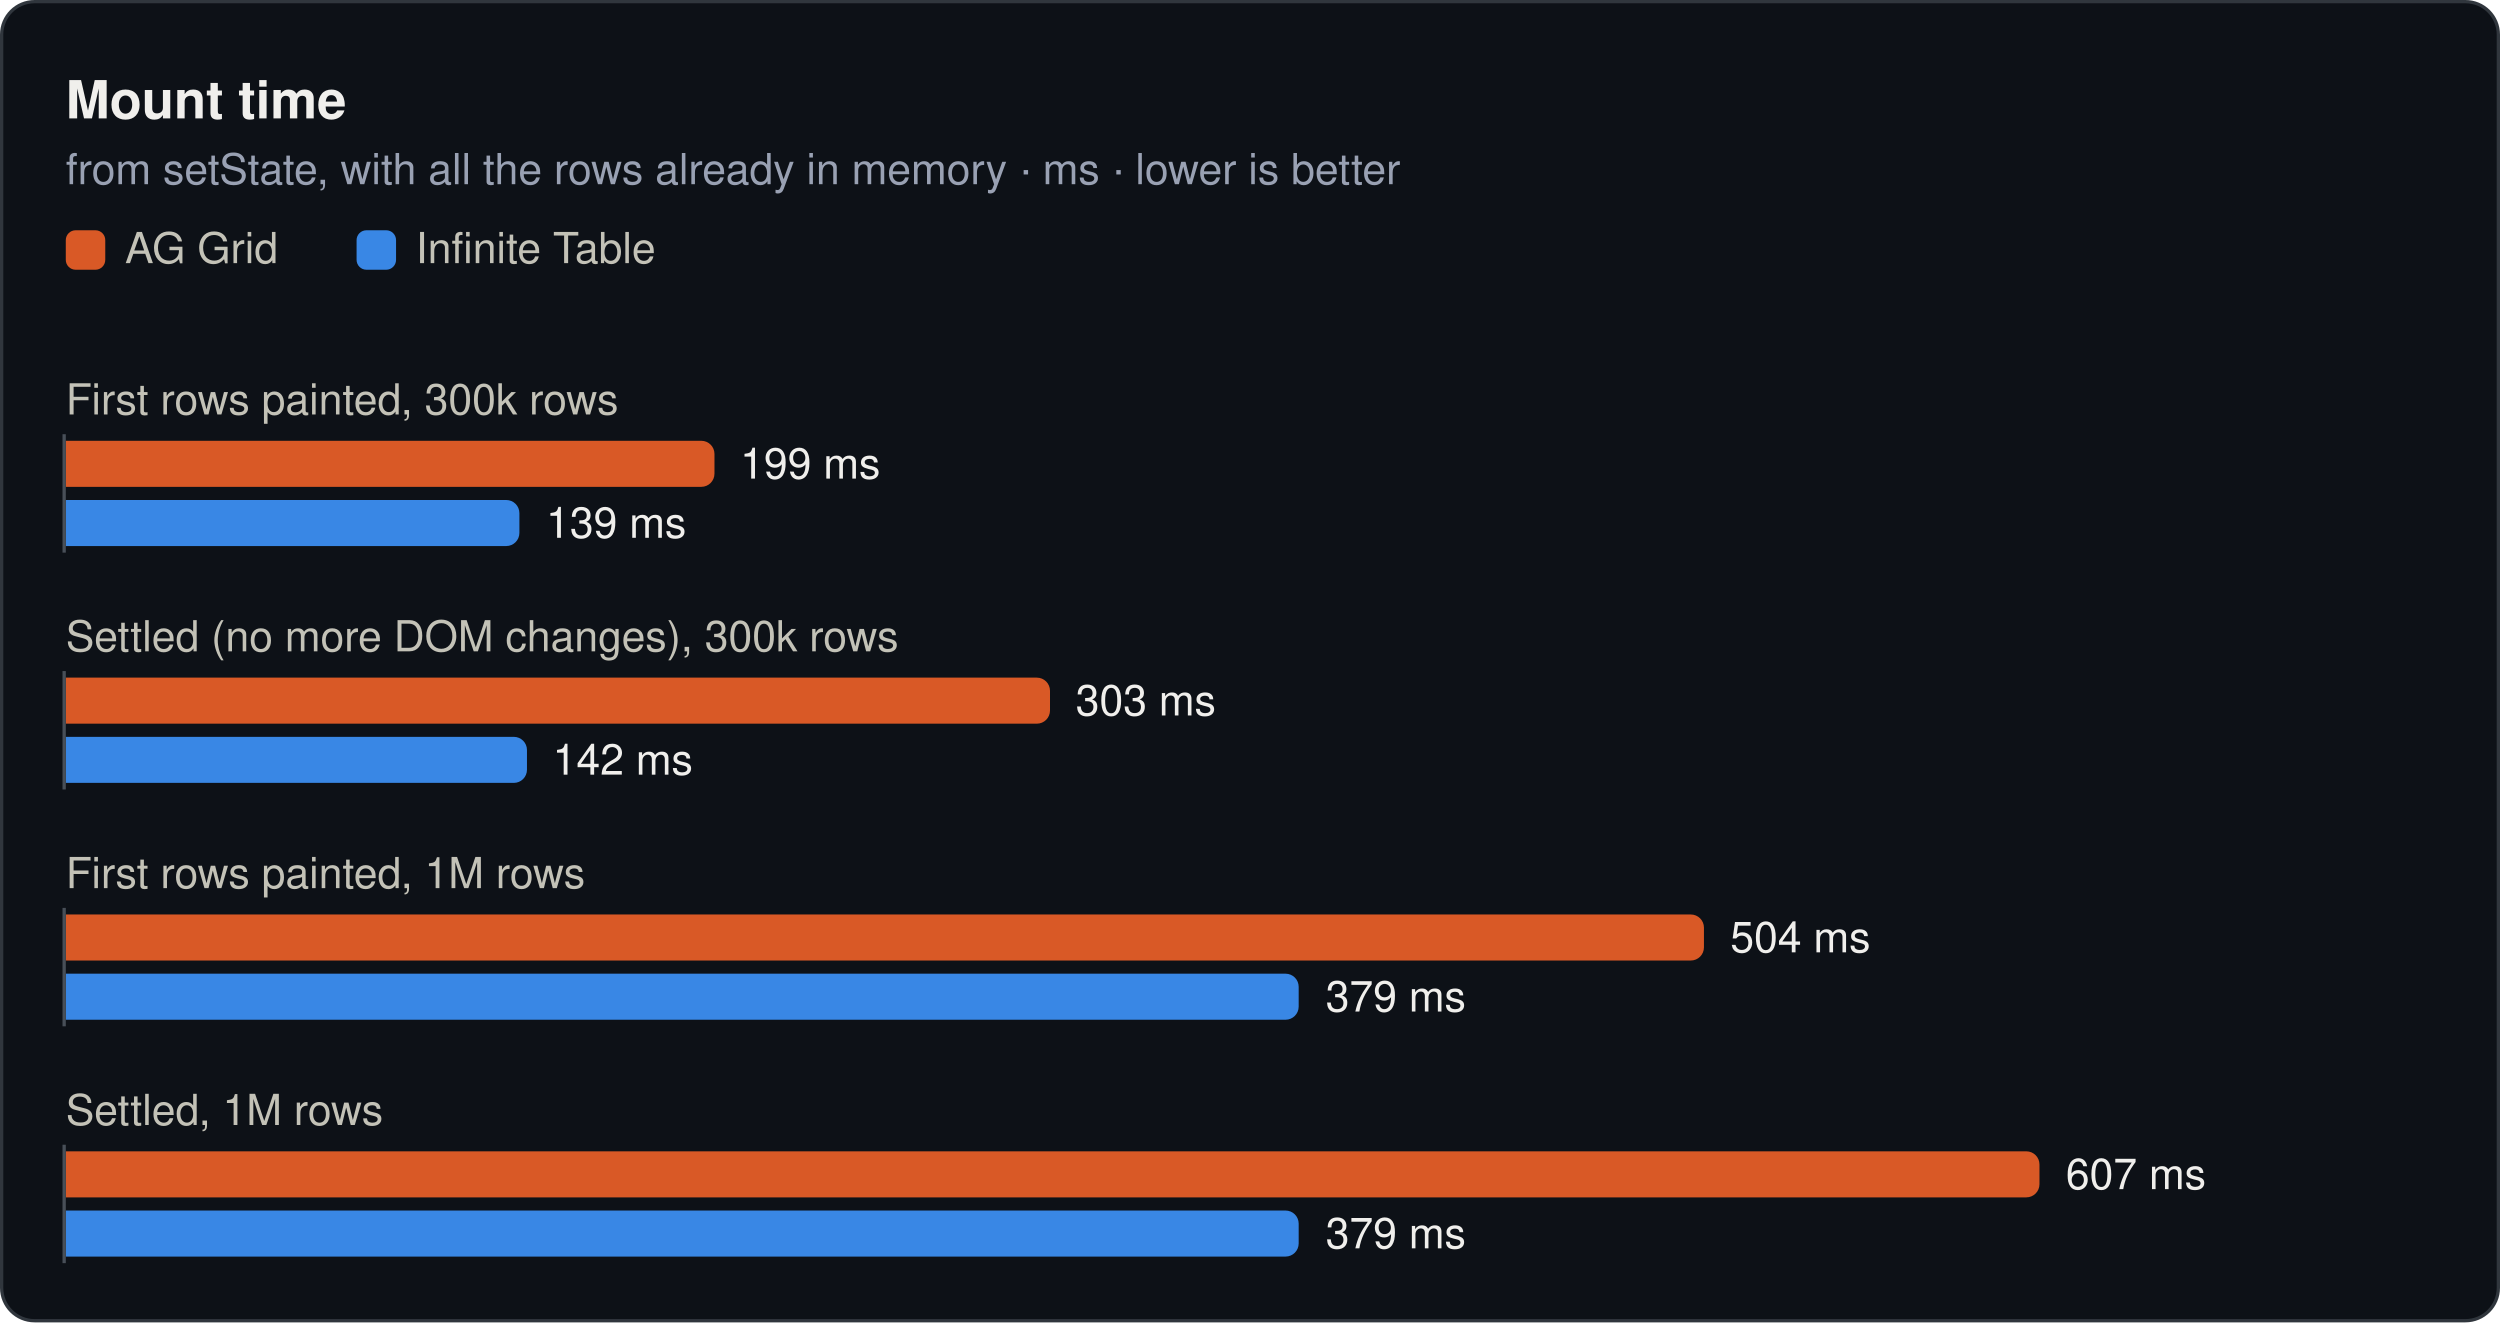
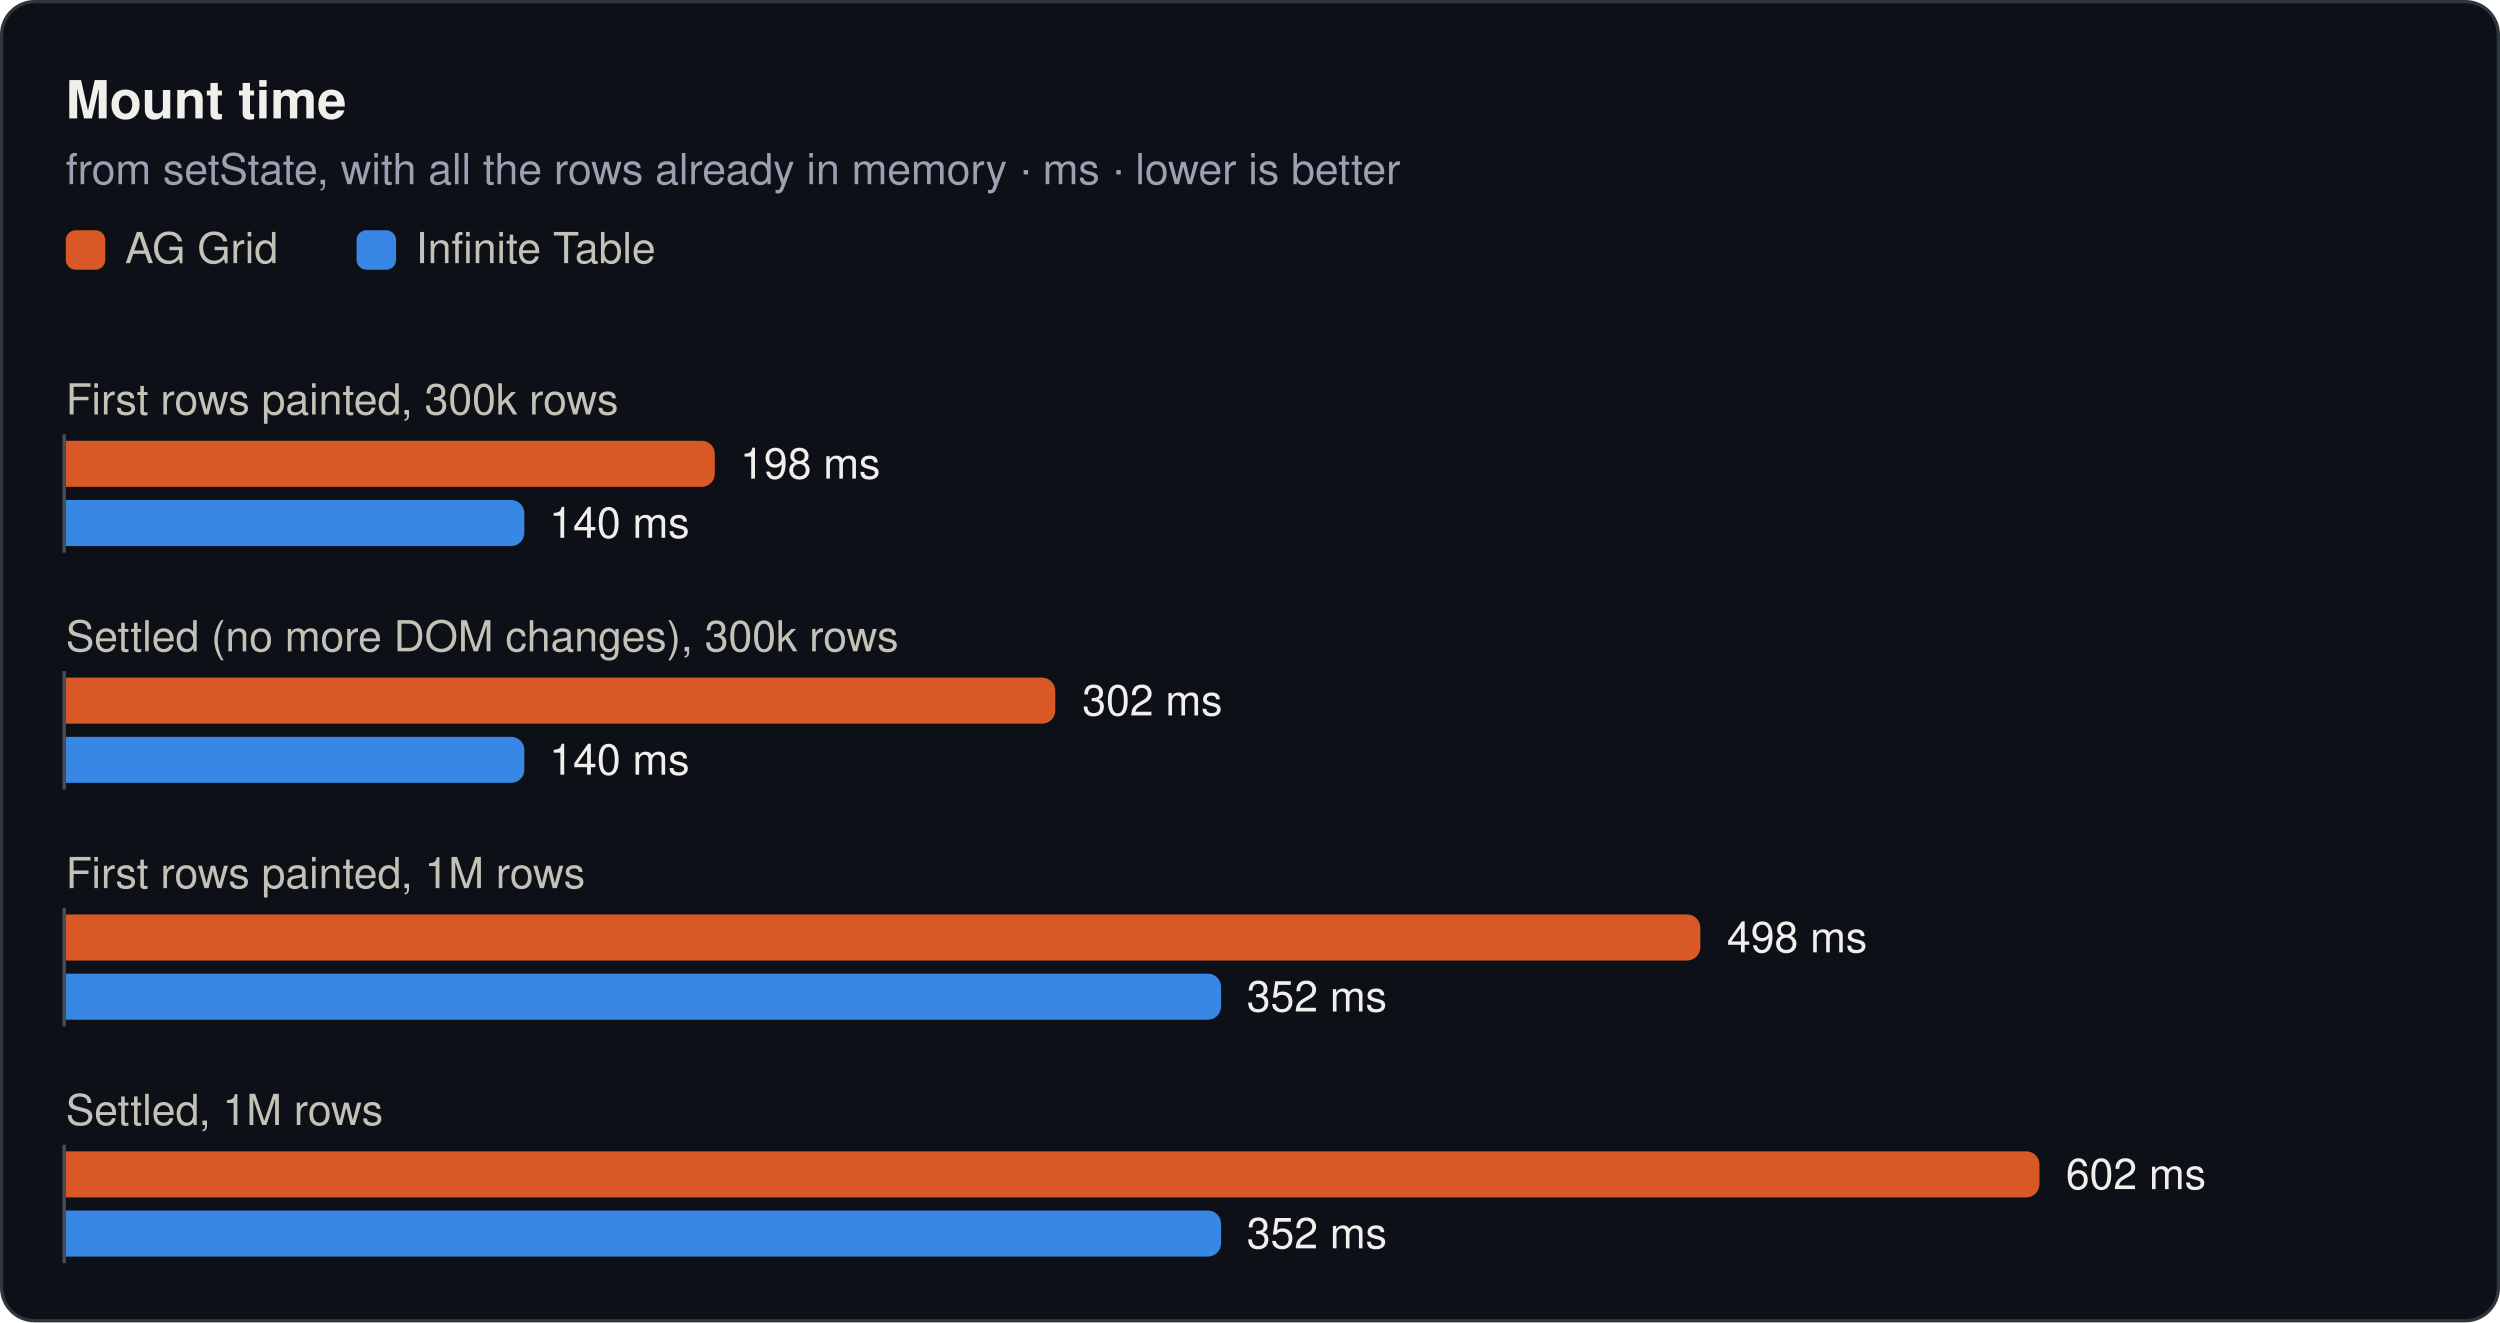
<svg xmlns="http://www.w3.org/2000/svg" width="760" height="402" viewBox="0 0 760 402" role="img">
  <rect x="0.5" y="0.5" width="759" height="401" rx="10" fill="#0d1117" stroke="#30363d" />
  <text x="20" y="36" font-family="system-ui, -apple-system, 'Segoe UI', Helvetica, Arial, sans-serif" font-size="16" font-weight="600" fill="#f0efec">Mount time</text>
  <text x="20" y="56" font-family="system-ui, -apple-system, 'Segoe UI', Helvetica, Arial, sans-serif" font-size="13" fill="#99a1b3">from setState, with all the rows already in memory · ms · lower is better</text>
  <rect x="20" y="70" width="12" height="12" rx="3" fill="#d95926" />
  <text x="38" y="80" font-family="system-ui, -apple-system, 'Segoe UI', Helvetica, Arial, sans-serif" font-size="13" fill="#c3c2b7">AG Grid</text>
  <rect x="108.4" y="70" width="12" height="12" rx="3" fill="#3987e5" />
  <text x="126.4" y="80" font-family="system-ui, -apple-system, 'Segoe UI', Helvetica, Arial, sans-serif" font-size="13" fill="#c3c2b7">Infinite Table</text>
  <text x="20" y="126" font-family="system-ui, -apple-system, 'Segoe UI', Helvetica, Arial, sans-serif" font-size="13" fill="#c3c2b7">First rows painted, 300k rows</text>
-   <path d="M20,134H213.2a4,4 0 0 1 4,4V144a4,4 0 0 1 -4,4H20Z" fill="#d95926" />
-   <text x="225" y="145.5" font-family="system-ui, -apple-system, 'Segoe UI', Helvetica, Arial, sans-serif" font-size="13" fill="#f0efec">199 ms</text>
-   <path d="M20,152H153.9a4,4 0 0 1 4,4V162a4,4 0 0 1 -4,4H20Z" fill="#3987e5" />
-   <text x="166" y="163.5" font-family="system-ui, -apple-system, 'Segoe UI', Helvetica, Arial, sans-serif" font-size="13" fill="#f0efec">139 ms</text>
+   <path d="M20,134H213.3a4,4 0 0 1 4,4V144a4,4 0 0 1 -4,4H20Z" fill="#d95926" />
+   <text x="225" y="145.5" font-family="system-ui, -apple-system, 'Segoe UI', Helvetica, Arial, sans-serif" font-size="13" fill="#f0efec">198 ms</text>
+   <path d="M20,152H155.4a4,4 0 0 1 4,4V162a4,4 0 0 1 -4,4H20Z" fill="#3987e5" />
+   <text x="167" y="163.5" font-family="system-ui, -apple-system, 'Segoe UI', Helvetica, Arial, sans-serif" font-size="13" fill="#f0efec">140 ms</text>
  <line x1="19.5" y1="132" x2="19.5" y2="168" stroke="#484f58" stroke-width="1" />
  <text x="20" y="198" font-family="system-ui, -apple-system, 'Segoe UI', Helvetica, Arial, sans-serif" font-size="13" fill="#c3c2b7">Settled (no more DOM changes), 300k rows</text>
-   <path d="M20,206H315.2a4,4 0 0 1 4,4V216a4,4 0 0 1 -4,4H20Z" fill="#d95926" />
-   <text x="327" y="217.5" font-family="system-ui, -apple-system, 'Segoe UI', Helvetica, Arial, sans-serif" font-size="13" fill="#f0efec">303 ms</text>
-   <path d="M20,224H156.2a4,4 0 0 1 4,4V234a4,4 0 0 1 -4,4H20Z" fill="#3987e5" />
-   <text x="168" y="235.5" font-family="system-ui, -apple-system, 'Segoe UI', Helvetica, Arial, sans-serif" font-size="13" fill="#f0efec">142 ms</text>
+   <path d="M20,206H316.8a4,4 0 0 1 4,4V216a4,4 0 0 1 -4,4H20Z" fill="#d95926" />
+   <text x="329" y="217.5" font-family="system-ui, -apple-system, 'Segoe UI', Helvetica, Arial, sans-serif" font-size="13" fill="#f0efec">302 ms</text>
+   <path d="M20,224H155.4a4,4 0 0 1 4,4V234a4,4 0 0 1 -4,4H20Z" fill="#3987e5" />
+   <text x="167" y="235.5" font-family="system-ui, -apple-system, 'Segoe UI', Helvetica, Arial, sans-serif" font-size="13" fill="#f0efec">140 ms</text>
  <line x1="19.5" y1="204" x2="19.5" y2="240" stroke="#484f58" stroke-width="1" />
  <text x="20" y="270" font-family="system-ui, -apple-system, 'Segoe UI', Helvetica, Arial, sans-serif" font-size="13" fill="#c3c2b7">First rows painted, 1M rows</text>
-   <path d="M20,278H514a4,4 0 0 1 4,4V288a4,4 0 0 1 -4,4H20Z" fill="#d95926" />
-   <text x="526" y="289.5" font-family="system-ui, -apple-system, 'Segoe UI', Helvetica, Arial, sans-serif" font-size="13" fill="#f0efec">504 ms</text>
-   <path d="M20,296H390.8a4,4 0 0 1 4,4V306a4,4 0 0 1 -4,4H20Z" fill="#3987e5" />
-   <text x="403" y="307.5" font-family="system-ui, -apple-system, 'Segoe UI', Helvetica, Arial, sans-serif" font-size="13" fill="#f0efec">379 ms</text>
+   <path d="M20,278H512.9a4,4 0 0 1 4,4V288a4,4 0 0 1 -4,4H20Z" fill="#d95926" />
+   <text x="525" y="289.5" font-family="system-ui, -apple-system, 'Segoe UI', Helvetica, Arial, sans-serif" font-size="13" fill="#f0efec">498 ms</text>
+   <path d="M20,296H367.2a4,4 0 0 1 4,4V306a4,4 0 0 1 -4,4H20Z" fill="#3987e5" />
+   <text x="379" y="307.5" font-family="system-ui, -apple-system, 'Segoe UI', Helvetica, Arial, sans-serif" font-size="13" fill="#f0efec">352 ms</text>
  <line x1="19.5" y1="276" x2="19.5" y2="312" stroke="#484f58" stroke-width="1" />
  <text x="20" y="342" font-family="system-ui, -apple-system, 'Segoe UI', Helvetica, Arial, sans-serif" font-size="13" fill="#c3c2b7">Settled, 1M rows</text>
  <path d="M20,350H616a4,4 0 0 1 4,4V360a4,4 0 0 1 -4,4H20Z" fill="#d95926" />
-   <text x="628" y="361.5" font-family="system-ui, -apple-system, 'Segoe UI', Helvetica, Arial, sans-serif" font-size="13" fill="#f0efec">607 ms</text>
-   <path d="M20,368H390.8a4,4 0 0 1 4,4V378a4,4 0 0 1 -4,4H20Z" fill="#3987e5" />
-   <text x="403" y="379.5" font-family="system-ui, -apple-system, 'Segoe UI', Helvetica, Arial, sans-serif" font-size="13" fill="#f0efec">379 ms</text>
+   <text x="628" y="361.5" font-family="system-ui, -apple-system, 'Segoe UI', Helvetica, Arial, sans-serif" font-size="13" fill="#f0efec">602 ms</text>
+   <path d="M20,368H367.2a4,4 0 0 1 4,4V378a4,4 0 0 1 -4,4H20Z" fill="#3987e5" />
+   <text x="379" y="379.5" font-family="system-ui, -apple-system, 'Segoe UI', Helvetica, Arial, sans-serif" font-size="13" fill="#f0efec">352 ms</text>
  <line x1="19.5" y1="348" x2="19.5" y2="384" stroke="#484f58" stroke-width="1" />
</svg>
